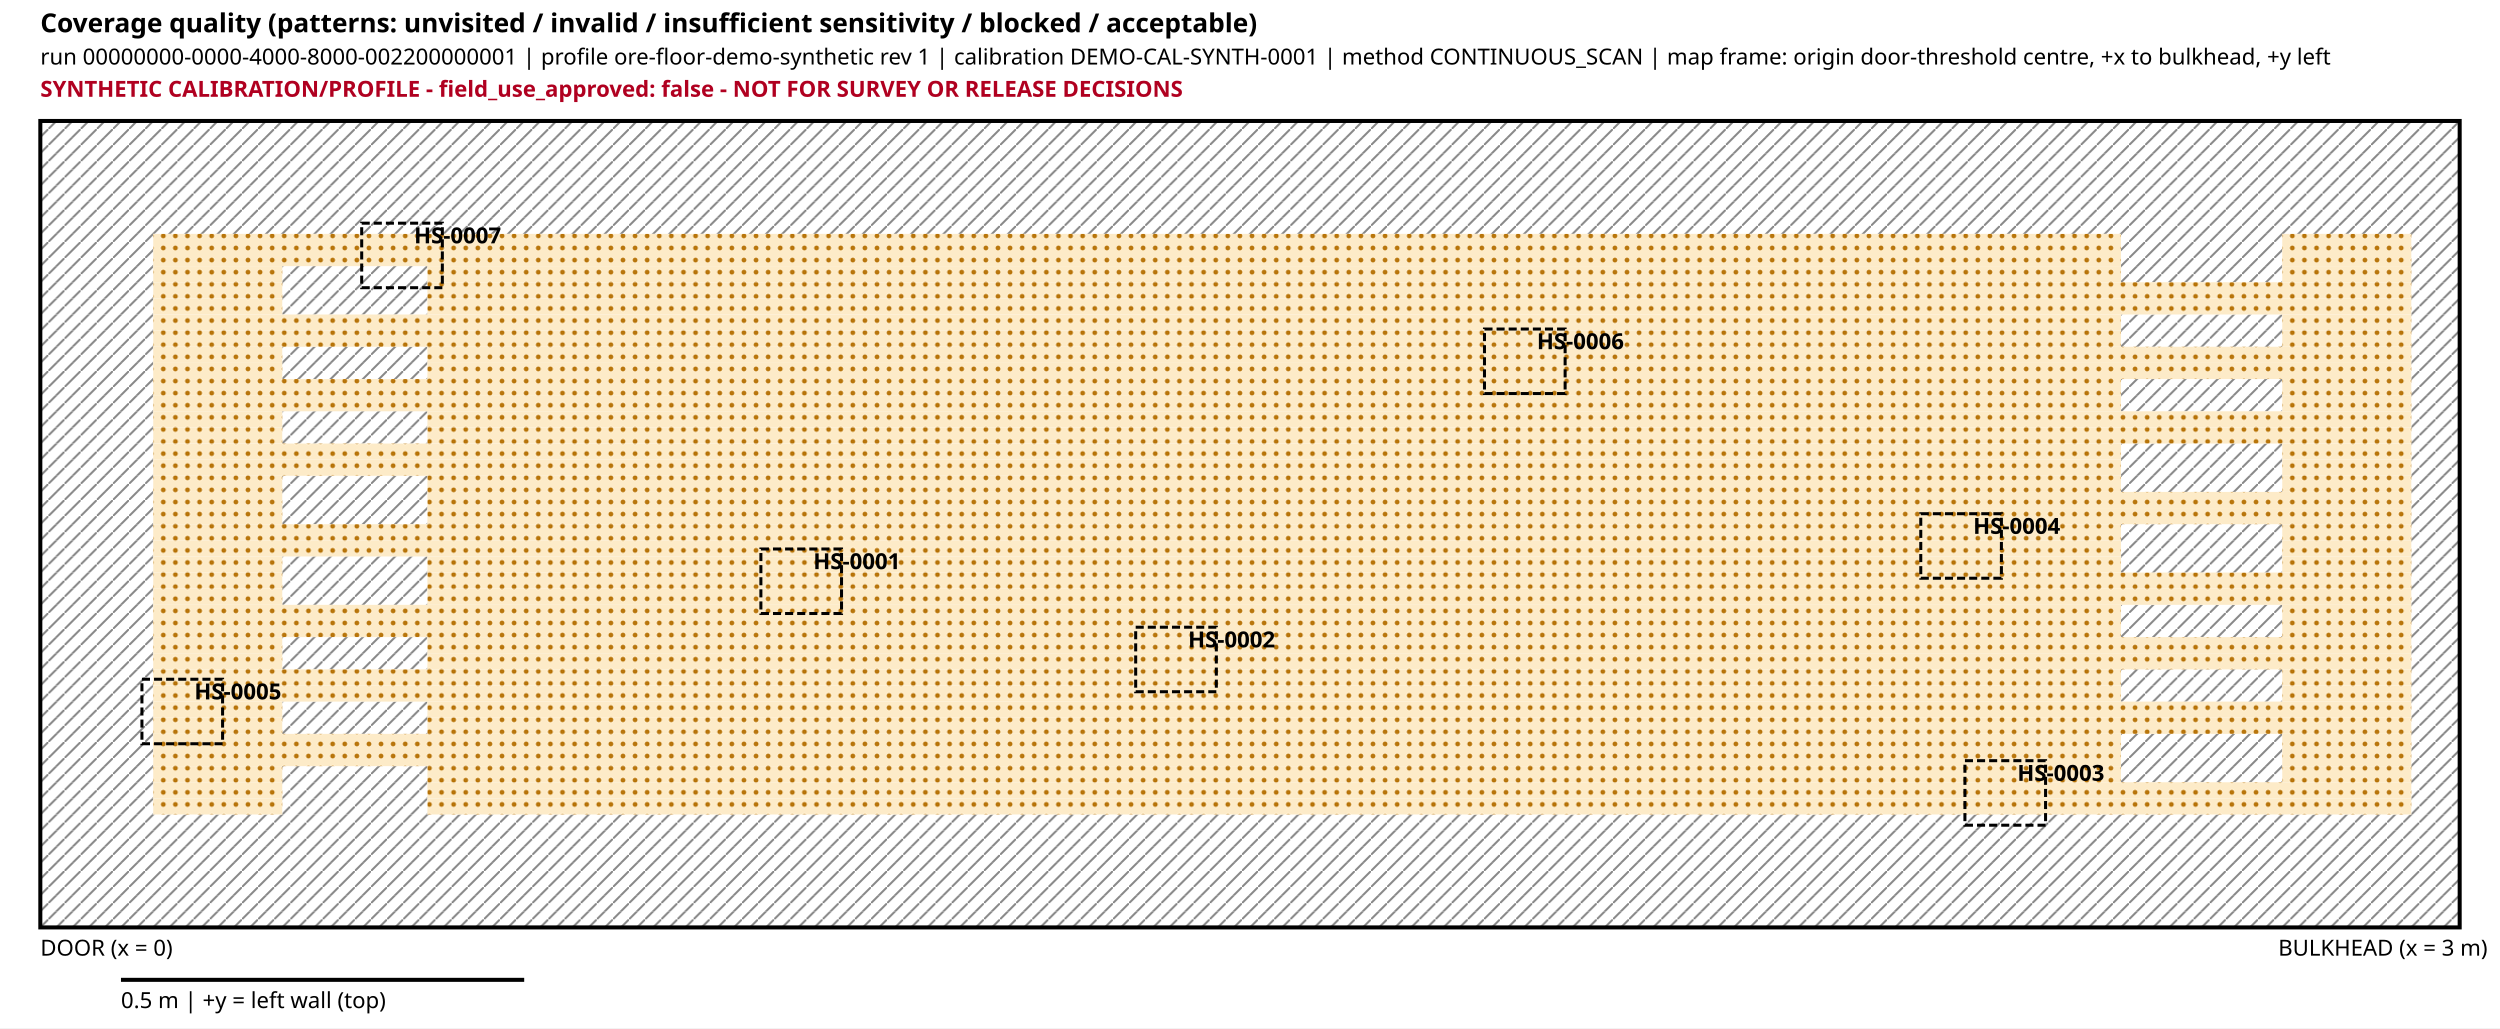
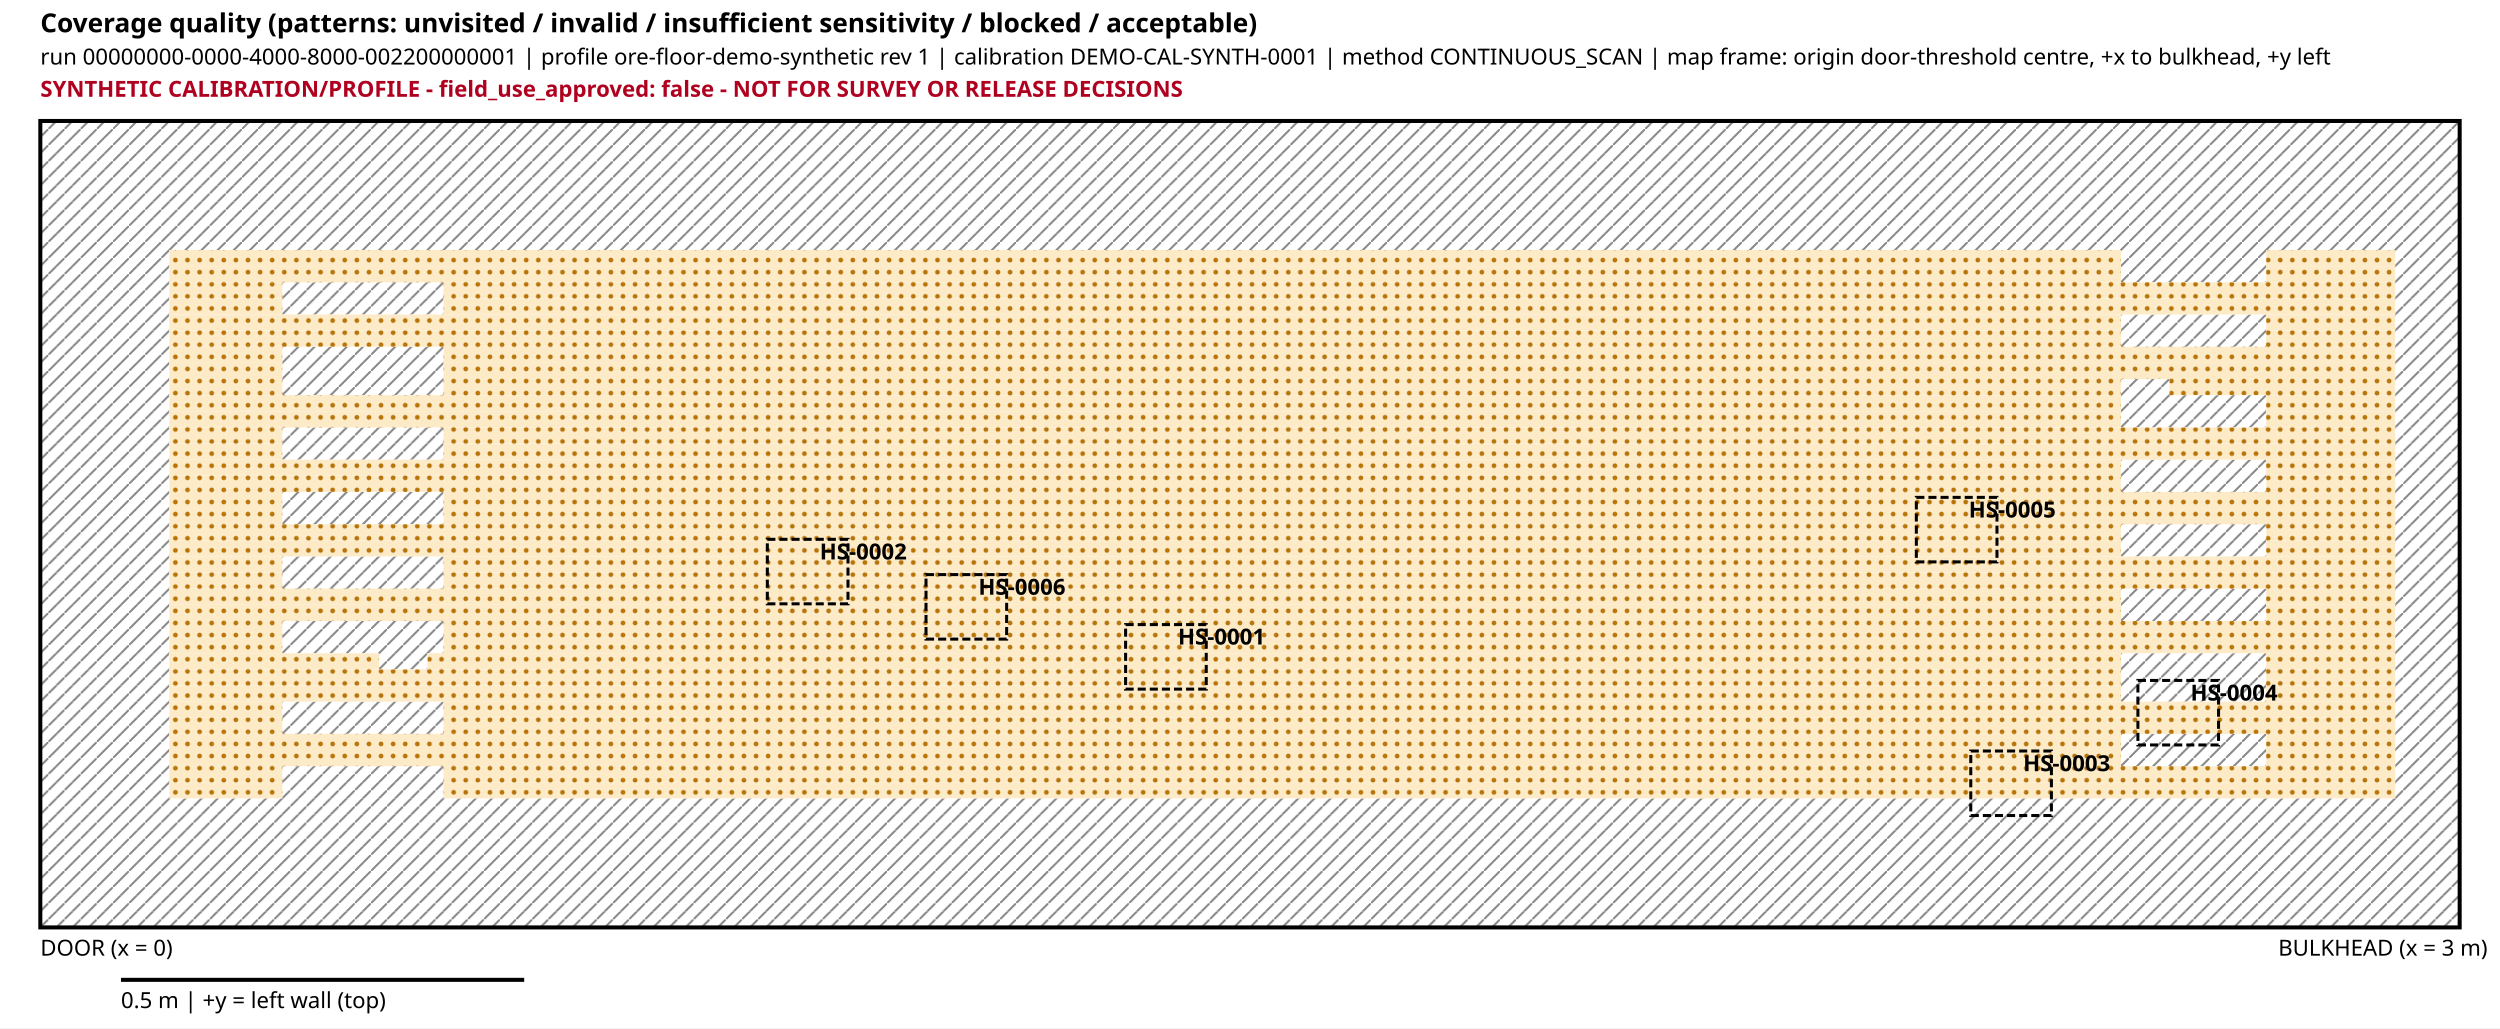
<svg xmlns="http://www.w3.org/2000/svg" width="1240" height="510" viewBox="0 0 1240 510" font-family="sans-serif" font-size="11">
  <defs>
    <pattern id="p-UNVISITED" width="8" height="8" patternUnits="userSpaceOnUse">
      <rect width="8" height="8" fill="#fff" />
      <path d="M0 8L8 0" stroke="#888" stroke-width="1" />
    </pattern>
    <pattern id="p-INVALID_DATA" width="8" height="8" patternUnits="userSpaceOnUse">
      <rect width="8" height="8" fill="#f6d5d5" />
      <path d="M0 0L8 8M0 8L8 0" stroke="#c83c3c" stroke-width="1" />
    </pattern>
    <pattern id="p-INSUFFICIENT_SENSITIVITY" width="6" height="6" patternUnits="userSpaceOnUse">
      <rect width="6" height="6" fill="#fdebc8" />
      <circle cx="3" cy="3" r="1.2" fill="#b9770e" />
    </pattern>
    <pattern id="p-BLOCKED" width="8" height="8" patternUnits="userSpaceOnUse">
      <rect width="8" height="8" fill="#e4dcf0" />
      <path d="M0 4H8" stroke="#785aa0" stroke-width="2" />
    </pattern>
    <pattern id="p-EXCLUDED" width="8" height="8" patternUnits="userSpaceOnUse">
      <rect width="8" height="8" fill="#5a5a5a" />
    </pattern>
    <pattern id="p-ACCEPTABLE" width="8" height="8" patternUnits="userSpaceOnUse">
      <rect width="8" height="8" fill="#2e8b57" />
    </pattern>
  </defs>
  <rect width="1240" height="510" fill="#fff" />
  <text x="20" y="16" font-size="13" font-weight="bold">Coverage quality (patterns: unvisited / invalid / insufficient sensitivity / blocked / acceptable)</text>
  <text x="20" y="32">run 00000000-0000-4000-8000-002200000001 | profile ore-floor-demo-synthetic rev 1 | calibration DEMO-CAL-SYNTH-0001 | method CONTINUOUS_SCAN | map frame: origin door-threshold centre, +x to bulkhead, +y left</text>
  <text x="20" y="48" fill="#b00020" font-weight="bold">SYNTHETIC CALIBRATION/PROFILE - field_use_approved: false - NOT FOR SURVEY OR RELEASE DECISIONS</text>
  <rect x="20.0" y="452.0" width="1200.0" height="8.0" fill="url(#p-UNVISITED)" />
  <rect x="20.0" y="444.0" width="1200.0" height="8.0" fill="url(#p-UNVISITED)" />
  <rect x="20.0" y="436.0" width="1200.0" height="8.0" fill="url(#p-UNVISITED)" />
  <rect x="20.0" y="428.0" width="1200.0" height="8.0" fill="url(#p-UNVISITED)" />
  <rect x="20.0" y="420.0" width="1200.0" height="8.0" fill="url(#p-UNVISITED)" />
  <rect x="20.0" y="412.0" width="1200.0" height="8.0" fill="url(#p-UNVISITED)" />
  <rect x="20.0" y="404.0" width="1200.0" height="8.0" fill="url(#p-UNVISITED)" />
-   <rect x="20.0" y="396.0" width="56.0" height="8.0" fill="url(#p-UNVISITED)" />
-   <rect x="140.0" y="396.0" width="72.0" height="8.0" fill="url(#p-UNVISITED)" />
-   <rect x="1196.0" y="396.0" width="24.0" height="8.0" fill="url(#p-UNVISITED)" />
-   <rect x="20.0" y="388.0" width="56.0" height="8.0" fill="url(#p-UNVISITED)" />
-   <rect x="140.0" y="388.0" width="72.0" height="8.0" fill="url(#p-UNVISITED)" />
-   <rect x="1196.0" y="388.0" width="24.0" height="8.0" fill="url(#p-UNVISITED)" />
-   <rect x="20.0" y="380.0" width="56.0" height="8.0" fill="url(#p-UNVISITED)" />
-   <rect x="140.0" y="380.0" width="72.0" height="8.0" fill="url(#p-UNVISITED)" />
-   <rect x="1052.0" y="380.0" width="80.0" height="8.0" fill="url(#p-UNVISITED)" />
-   <rect x="1196.0" y="380.0" width="24.0" height="8.0" fill="url(#p-UNVISITED)" />
-   <rect x="20.0" y="372.0" width="56.0" height="8.0" fill="url(#p-UNVISITED)" />
-   <rect x="1052.0" y="372.0" width="80.0" height="8.0" fill="url(#p-UNVISITED)" />
-   <rect x="1196.0" y="372.0" width="24.0" height="8.0" fill="url(#p-UNVISITED)" />
-   <rect x="20.0" y="364.0" width="56.0" height="8.0" fill="url(#p-UNVISITED)" />
-   <rect x="1052.0" y="364.0" width="80.0" height="8.0" fill="url(#p-UNVISITED)" />
-   <rect x="1196.0" y="364.0" width="24.0" height="8.0" fill="url(#p-UNVISITED)" />
-   <rect x="20.0" y="356.0" width="56.0" height="8.0" fill="url(#p-UNVISITED)" />
-   <rect x="140.0" y="356.0" width="72.0" height="8.0" fill="url(#p-UNVISITED)" />
-   <rect x="1196.0" y="356.0" width="24.0" height="8.0" fill="url(#p-UNVISITED)" />
-   <rect x="20.0" y="348.0" width="56.0" height="8.0" fill="url(#p-UNVISITED)" />
-   <rect x="140.0" y="348.0" width="72.0" height="8.0" fill="url(#p-UNVISITED)" />
-   <rect x="1196.0" y="348.0" width="24.0" height="8.0" fill="url(#p-UNVISITED)" />
-   <rect x="20.0" y="340.0" width="56.0" height="8.0" fill="url(#p-UNVISITED)" />
-   <rect x="1052.0" y="340.0" width="80.0" height="8.0" fill="url(#p-UNVISITED)" />
-   <rect x="1196.0" y="340.0" width="24.0" height="8.0" fill="url(#p-UNVISITED)" />
-   <rect x="20.0" y="332.0" width="56.0" height="8.0" fill="url(#p-UNVISITED)" />
-   <rect x="1052.0" y="332.0" width="80.0" height="8.0" fill="url(#p-UNVISITED)" />
-   <rect x="1196.0" y="332.0" width="24.0" height="8.0" fill="url(#p-UNVISITED)" />
-   <rect x="20.0" y="324.0" width="56.0" height="8.0" fill="url(#p-UNVISITED)" />
-   <rect x="140.0" y="324.0" width="72.0" height="8.0" fill="url(#p-UNVISITED)" />
-   <rect x="1196.0" y="324.0" width="24.0" height="8.0" fill="url(#p-UNVISITED)" />
-   <rect x="20.0" y="316.0" width="56.0" height="8.0" fill="url(#p-UNVISITED)" />
-   <rect x="140.0" y="316.0" width="72.0" height="8.0" fill="url(#p-UNVISITED)" />
-   <rect x="1196.0" y="316.0" width="24.0" height="8.0" fill="url(#p-UNVISITED)" />
-   <rect x="20.0" y="308.0" width="56.0" height="8.0" fill="url(#p-UNVISITED)" />
-   <rect x="1052.0" y="308.0" width="80.0" height="8.0" fill="url(#p-UNVISITED)" />
-   <rect x="1196.0" y="308.0" width="24.0" height="8.0" fill="url(#p-UNVISITED)" />
-   <rect x="20.0" y="300.0" width="56.0" height="8.0" fill="url(#p-UNVISITED)" />
-   <rect x="1052.0" y="300.0" width="80.0" height="8.0" fill="url(#p-UNVISITED)" />
-   <rect x="1196.0" y="300.0" width="24.0" height="8.0" fill="url(#p-UNVISITED)" />
-   <rect x="20.0" y="292.0" width="56.0" height="8.0" fill="url(#p-UNVISITED)" />
-   <rect x="140.0" y="292.0" width="72.0" height="8.0" fill="url(#p-UNVISITED)" />
-   <rect x="1196.0" y="292.0" width="24.0" height="8.0" fill="url(#p-UNVISITED)" />
-   <rect x="20.0" y="284.0" width="56.0" height="8.0" fill="url(#p-UNVISITED)" />
-   <rect x="140.0" y="284.0" width="72.0" height="8.0" fill="url(#p-UNVISITED)" />
-   <rect x="1196.0" y="284.0" width="24.0" height="8.0" fill="url(#p-UNVISITED)" />
-   <rect x="20.0" y="276.0" width="56.0" height="8.0" fill="url(#p-UNVISITED)" />
-   <rect x="140.0" y="276.0" width="72.0" height="8.0" fill="url(#p-UNVISITED)" />
-   <rect x="1052.0" y="276.0" width="80.0" height="8.0" fill="url(#p-UNVISITED)" />
-   <rect x="1196.0" y="276.0" width="24.0" height="8.0" fill="url(#p-UNVISITED)" />
-   <rect x="20.0" y="268.0" width="56.0" height="8.0" fill="url(#p-UNVISITED)" />
-   <rect x="1052.0" y="268.0" width="80.0" height="8.0" fill="url(#p-UNVISITED)" />
-   <rect x="1196.0" y="268.0" width="24.0" height="8.0" fill="url(#p-UNVISITED)" />
-   <rect x="20.0" y="260.0" width="56.0" height="8.0" fill="url(#p-UNVISITED)" />
-   <rect x="1052.0" y="260.0" width="80.0" height="8.0" fill="url(#p-UNVISITED)" />
-   <rect x="1196.0" y="260.0" width="24.0" height="8.0" fill="url(#p-UNVISITED)" />
-   <rect x="20.0" y="252.0" width="56.0" height="8.0" fill="url(#p-UNVISITED)" />
-   <rect x="140.0" y="252.0" width="72.0" height="8.0" fill="url(#p-UNVISITED)" />
-   <rect x="1196.0" y="252.0" width="24.0" height="8.0" fill="url(#p-UNVISITED)" />
-   <rect x="20.0" y="244.0" width="56.0" height="8.0" fill="url(#p-UNVISITED)" />
-   <rect x="140.0" y="244.0" width="72.0" height="8.0" fill="url(#p-UNVISITED)" />
-   <rect x="1196.0" y="244.0" width="24.0" height="8.0" fill="url(#p-UNVISITED)" />
-   <rect x="20.0" y="236.0" width="56.0" height="8.0" fill="url(#p-UNVISITED)" />
-   <rect x="140.0" y="236.0" width="72.0" height="8.0" fill="url(#p-UNVISITED)" />
-   <rect x="1052.0" y="236.0" width="80.0" height="8.0" fill="url(#p-UNVISITED)" />
-   <rect x="1196.0" y="236.0" width="24.0" height="8.0" fill="url(#p-UNVISITED)" />
-   <rect x="20.0" y="228.0" width="56.0" height="8.0" fill="url(#p-UNVISITED)" />
-   <rect x="1052.0" y="228.0" width="80.0" height="8.0" fill="url(#p-UNVISITED)" />
-   <rect x="1196.0" y="228.0" width="24.0" height="8.0" fill="url(#p-UNVISITED)" />
-   <rect x="20.0" y="220.0" width="56.0" height="8.0" fill="url(#p-UNVISITED)" />
-   <rect x="1052.0" y="220.0" width="80.0" height="8.0" fill="url(#p-UNVISITED)" />
-   <rect x="1196.0" y="220.0" width="24.0" height="8.0" fill="url(#p-UNVISITED)" />
-   <rect x="20.0" y="212.0" width="56.0" height="8.0" fill="url(#p-UNVISITED)" />
-   <rect x="140.0" y="212.0" width="72.0" height="8.0" fill="url(#p-UNVISITED)" />
-   <rect x="1196.0" y="212.0" width="24.0" height="8.0" fill="url(#p-UNVISITED)" />
-   <rect x="20.0" y="204.0" width="56.0" height="8.0" fill="url(#p-UNVISITED)" />
-   <rect x="140.0" y="204.0" width="72.0" height="8.0" fill="url(#p-UNVISITED)" />
-   <rect x="1196.0" y="204.0" width="24.0" height="8.0" fill="url(#p-UNVISITED)" />
-   <rect x="20.0" y="196.0" width="56.0" height="8.0" fill="url(#p-UNVISITED)" />
-   <rect x="1052.0" y="196.0" width="80.0" height="8.0" fill="url(#p-UNVISITED)" />
-   <rect x="1196.0" y="196.0" width="24.0" height="8.0" fill="url(#p-UNVISITED)" />
-   <rect x="20.0" y="188.0" width="56.0" height="8.0" fill="url(#p-UNVISITED)" />
-   <rect x="1052.0" y="188.0" width="80.0" height="8.0" fill="url(#p-UNVISITED)" />
-   <rect x="1196.0" y="188.0" width="24.0" height="8.0" fill="url(#p-UNVISITED)" />
-   <rect x="20.0" y="180.0" width="56.0" height="8.0" fill="url(#p-UNVISITED)" />
-   <rect x="140.0" y="180.0" width="72.0" height="8.0" fill="url(#p-UNVISITED)" />
-   <rect x="1196.0" y="180.0" width="24.0" height="8.0" fill="url(#p-UNVISITED)" />
-   <rect x="20.0" y="172.0" width="56.0" height="8.0" fill="url(#p-UNVISITED)" />
-   <rect x="140.0" y="172.0" width="72.0" height="8.0" fill="url(#p-UNVISITED)" />
-   <rect x="1196.0" y="172.0" width="24.0" height="8.0" fill="url(#p-UNVISITED)" />
-   <rect x="20.0" y="164.0" width="56.0" height="8.0" fill="url(#p-UNVISITED)" />
-   <rect x="1052.0" y="164.0" width="80.0" height="8.0" fill="url(#p-UNVISITED)" />
-   <rect x="1196.0" y="164.0" width="24.0" height="8.0" fill="url(#p-UNVISITED)" />
-   <rect x="20.0" y="156.0" width="56.0" height="8.0" fill="url(#p-UNVISITED)" />
-   <rect x="1052.0" y="156.0" width="80.0" height="8.0" fill="url(#p-UNVISITED)" />
-   <rect x="1196.0" y="156.0" width="24.0" height="8.0" fill="url(#p-UNVISITED)" />
-   <rect x="20.0" y="148.0" width="56.0" height="8.0" fill="url(#p-UNVISITED)" />
-   <rect x="140.0" y="148.0" width="72.0" height="8.0" fill="url(#p-UNVISITED)" />
-   <rect x="1196.0" y="148.0" width="24.0" height="8.0" fill="url(#p-UNVISITED)" />
-   <rect x="20.0" y="140.0" width="56.0" height="8.0" fill="url(#p-UNVISITED)" />
-   <rect x="140.0" y="140.0" width="72.0" height="8.0" fill="url(#p-UNVISITED)" />
-   <rect x="1196.0" y="140.0" width="24.0" height="8.0" fill="url(#p-UNVISITED)" />
-   <rect x="20.0" y="132.0" width="56.0" height="8.0" fill="url(#p-UNVISITED)" />
-   <rect x="140.0" y="132.0" width="72.0" height="8.0" fill="url(#p-UNVISITED)" />
-   <rect x="1052.0" y="132.0" width="80.0" height="8.0" fill="url(#p-UNVISITED)" />
-   <rect x="1196.0" y="132.0" width="24.0" height="8.0" fill="url(#p-UNVISITED)" />
-   <rect x="20.0" y="124.0" width="56.0" height="8.0" fill="url(#p-UNVISITED)" />
-   <rect x="1052.0" y="124.0" width="80.0" height="8.0" fill="url(#p-UNVISITED)" />
-   <rect x="1196.0" y="124.0" width="24.0" height="8.0" fill="url(#p-UNVISITED)" />
-   <rect x="20.0" y="116.0" width="56.0" height="8.0" fill="url(#p-UNVISITED)" />
-   <rect x="1052.0" y="116.0" width="80.0" height="8.0" fill="url(#p-UNVISITED)" />
-   <rect x="1196.0" y="116.0" width="24.0" height="8.0" fill="url(#p-UNVISITED)" />
+   <rect x="20.0" y="396.0" width="1200.0" height="8.0" fill="url(#p-UNVISITED)" />
+   <rect x="20.0" y="388.0" width="64.0" height="8.0" fill="url(#p-UNVISITED)" />
+   <rect x="140.0" y="388.0" width="80.0" height="8.0" fill="url(#p-UNVISITED)" />
+   <rect x="1188.0" y="388.0" width="32.0" height="8.0" fill="url(#p-UNVISITED)" />
+   <rect x="20.0" y="380.0" width="64.0" height="8.0" fill="url(#p-UNVISITED)" />
+   <rect x="140.0" y="380.0" width="80.0" height="8.0" fill="url(#p-UNVISITED)" />
+   <rect x="1188.0" y="380.0" width="32.0" height="8.0" fill="url(#p-UNVISITED)" />
+   <rect x="20.0" y="372.0" width="64.0" height="8.0" fill="url(#p-UNVISITED)" />
+   <rect x="1052.0" y="372.0" width="72.0" height="8.0" fill="url(#p-UNVISITED)" />
+   <rect x="1188.0" y="372.0" width="32.0" height="8.0" fill="url(#p-UNVISITED)" />
+   <rect x="20.0" y="364.0" width="64.0" height="8.0" fill="url(#p-UNVISITED)" />
+   <rect x="1052.0" y="364.0" width="72.0" height="8.0" fill="url(#p-UNVISITED)" />
+   <rect x="1188.0" y="364.0" width="32.0" height="8.0" fill="url(#p-UNVISITED)" />
+   <rect x="20.0" y="356.0" width="64.0" height="8.0" fill="url(#p-UNVISITED)" />
+   <rect x="140.0" y="356.0" width="80.0" height="8.0" fill="url(#p-UNVISITED)" />
+   <rect x="1188.0" y="356.0" width="32.0" height="8.0" fill="url(#p-UNVISITED)" />
+   <rect x="20.0" y="348.0" width="64.0" height="8.0" fill="url(#p-UNVISITED)" />
+   <rect x="140.0" y="348.0" width="80.0" height="8.0" fill="url(#p-UNVISITED)" />
+   <rect x="1188.0" y="348.0" width="32.0" height="8.0" fill="url(#p-UNVISITED)" />
+   <rect x="20.0" y="340.0" width="64.0" height="8.0" fill="url(#p-UNVISITED)" />
+   <rect x="1052.0" y="340.0" width="72.0" height="8.0" fill="url(#p-UNVISITED)" />
+   <rect x="1188.0" y="340.0" width="32.0" height="8.0" fill="url(#p-UNVISITED)" />
+   <rect x="20.0" y="332.0" width="64.0" height="8.0" fill="url(#p-UNVISITED)" />
+   <rect x="1052.0" y="332.0" width="72.0" height="8.0" fill="url(#p-UNVISITED)" />
+   <rect x="1188.0" y="332.0" width="32.0" height="8.0" fill="url(#p-UNVISITED)" />
+   <rect x="20.0" y="324.0" width="64.0" height="8.0" fill="url(#p-UNVISITED)" />
+   <rect x="188.0" y="324.0" width="24.0" height="8.0" fill="url(#p-UNVISITED)" />
+   <rect x="1052.0" y="324.0" width="72.0" height="8.0" fill="url(#p-UNVISITED)" />
+   <rect x="1188.0" y="324.0" width="32.0" height="8.0" fill="url(#p-UNVISITED)" />
+   <rect x="20.0" y="316.0" width="64.0" height="8.0" fill="url(#p-UNVISITED)" />
+   <rect x="140.0" y="316.0" width="80.0" height="8.0" fill="url(#p-UNVISITED)" />
+   <rect x="1188.0" y="316.0" width="32.0" height="8.0" fill="url(#p-UNVISITED)" />
+   <rect x="20.0" y="308.0" width="64.0" height="8.0" fill="url(#p-UNVISITED)" />
+   <rect x="140.0" y="308.0" width="80.0" height="8.0" fill="url(#p-UNVISITED)" />
+   <rect x="1188.0" y="308.0" width="32.0" height="8.0" fill="url(#p-UNVISITED)" />
+   <rect x="20.0" y="300.0" width="64.0" height="8.0" fill="url(#p-UNVISITED)" />
+   <rect x="1052.0" y="300.0" width="72.0" height="8.0" fill="url(#p-UNVISITED)" />
+   <rect x="1188.0" y="300.0" width="32.0" height="8.0" fill="url(#p-UNVISITED)" />
+   <rect x="20.0" y="292.0" width="64.0" height="8.0" fill="url(#p-UNVISITED)" />
+   <rect x="1052.0" y="292.0" width="72.0" height="8.0" fill="url(#p-UNVISITED)" />
+   <rect x="1188.0" y="292.0" width="32.0" height="8.0" fill="url(#p-UNVISITED)" />
+   <rect x="20.0" y="284.0" width="64.0" height="8.0" fill="url(#p-UNVISITED)" />
+   <rect x="140.0" y="284.0" width="80.0" height="8.0" fill="url(#p-UNVISITED)" />
+   <rect x="1188.0" y="284.0" width="32.0" height="8.0" fill="url(#p-UNVISITED)" />
+   <rect x="20.0" y="276.0" width="64.0" height="8.0" fill="url(#p-UNVISITED)" />
+   <rect x="140.0" y="276.0" width="80.0" height="8.0" fill="url(#p-UNVISITED)" />
+   <rect x="1188.0" y="276.0" width="32.0" height="8.0" fill="url(#p-UNVISITED)" />
+   <rect x="20.0" y="268.0" width="64.0" height="8.0" fill="url(#p-UNVISITED)" />
+   <rect x="1052.0" y="268.0" width="72.0" height="8.0" fill="url(#p-UNVISITED)" />
+   <rect x="1188.0" y="268.0" width="32.0" height="8.0" fill="url(#p-UNVISITED)" />
+   <rect x="20.0" y="260.0" width="64.0" height="8.0" fill="url(#p-UNVISITED)" />
+   <rect x="1052.0" y="260.0" width="72.0" height="8.0" fill="url(#p-UNVISITED)" />
+   <rect x="1188.0" y="260.0" width="32.0" height="8.0" fill="url(#p-UNVISITED)" />
+   <rect x="20.0" y="252.0" width="64.0" height="8.0" fill="url(#p-UNVISITED)" />
+   <rect x="140.0" y="252.0" width="80.0" height="8.0" fill="url(#p-UNVISITED)" />
+   <rect x="1188.0" y="252.0" width="32.0" height="8.0" fill="url(#p-UNVISITED)" />
+   <rect x="20.0" y="244.0" width="64.0" height="8.0" fill="url(#p-UNVISITED)" />
+   <rect x="140.0" y="244.0" width="80.0" height="8.0" fill="url(#p-UNVISITED)" />
+   <rect x="1188.0" y="244.0" width="32.0" height="8.0" fill="url(#p-UNVISITED)" />
+   <rect x="20.0" y="236.0" width="64.0" height="8.0" fill="url(#p-UNVISITED)" />
+   <rect x="1052.0" y="236.0" width="72.0" height="8.0" fill="url(#p-UNVISITED)" />
+   <rect x="1188.0" y="236.0" width="32.0" height="8.0" fill="url(#p-UNVISITED)" />
+   <rect x="20.0" y="228.0" width="64.0" height="8.0" fill="url(#p-UNVISITED)" />
+   <rect x="1052.0" y="228.0" width="72.0" height="8.0" fill="url(#p-UNVISITED)" />
+   <rect x="1188.0" y="228.0" width="32.0" height="8.0" fill="url(#p-UNVISITED)" />
+   <rect x="20.0" y="220.0" width="64.0" height="8.0" fill="url(#p-UNVISITED)" />
+   <rect x="140.0" y="220.0" width="80.0" height="8.0" fill="url(#p-UNVISITED)" />
+   <rect x="1188.0" y="220.0" width="32.0" height="8.0" fill="url(#p-UNVISITED)" />
+   <rect x="20.0" y="212.0" width="64.0" height="8.0" fill="url(#p-UNVISITED)" />
+   <rect x="140.0" y="212.0" width="80.0" height="8.0" fill="url(#p-UNVISITED)" />
+   <rect x="1188.0" y="212.0" width="32.0" height="8.0" fill="url(#p-UNVISITED)" />
+   <rect x="20.0" y="204.0" width="64.0" height="8.0" fill="url(#p-UNVISITED)" />
+   <rect x="1052.0" y="204.0" width="72.0" height="8.0" fill="url(#p-UNVISITED)" />
+   <rect x="1188.0" y="204.0" width="32.0" height="8.0" fill="url(#p-UNVISITED)" />
+   <rect x="20.0" y="196.0" width="64.0" height="8.0" fill="url(#p-UNVISITED)" />
+   <rect x="1052.0" y="196.0" width="72.0" height="8.0" fill="url(#p-UNVISITED)" />
+   <rect x="1188.0" y="196.0" width="32.0" height="8.0" fill="url(#p-UNVISITED)" />
+   <rect x="20.0" y="188.0" width="64.0" height="8.0" fill="url(#p-UNVISITED)" />
+   <rect x="140.0" y="188.0" width="80.0" height="8.0" fill="url(#p-UNVISITED)" />
+   <rect x="1052.0" y="188.0" width="24.0" height="8.0" fill="url(#p-UNVISITED)" />
+   <rect x="1188.0" y="188.0" width="32.0" height="8.0" fill="url(#p-UNVISITED)" />
+   <rect x="20.0" y="180.0" width="64.0" height="8.0" fill="url(#p-UNVISITED)" />
+   <rect x="140.0" y="180.0" width="80.0" height="8.0" fill="url(#p-UNVISITED)" />
+   <rect x="1188.0" y="180.0" width="32.0" height="8.0" fill="url(#p-UNVISITED)" />
+   <rect x="20.0" y="172.0" width="64.0" height="8.0" fill="url(#p-UNVISITED)" />
+   <rect x="140.0" y="172.0" width="80.0" height="8.0" fill="url(#p-UNVISITED)" />
+   <rect x="1188.0" y="172.0" width="32.0" height="8.0" fill="url(#p-UNVISITED)" />
+   <rect x="20.0" y="164.0" width="64.0" height="8.0" fill="url(#p-UNVISITED)" />
+   <rect x="1052.0" y="164.0" width="72.0" height="8.0" fill="url(#p-UNVISITED)" />
+   <rect x="1188.0" y="164.0" width="32.0" height="8.0" fill="url(#p-UNVISITED)" />
+   <rect x="20.0" y="156.0" width="64.0" height="8.0" fill="url(#p-UNVISITED)" />
+   <rect x="1052.0" y="156.0" width="72.0" height="8.0" fill="url(#p-UNVISITED)" />
+   <rect x="1188.0" y="156.0" width="32.0" height="8.0" fill="url(#p-UNVISITED)" />
+   <rect x="20.0" y="148.0" width="64.0" height="8.0" fill="url(#p-UNVISITED)" />
+   <rect x="140.0" y="148.0" width="80.0" height="8.0" fill="url(#p-UNVISITED)" />
+   <rect x="1188.0" y="148.0" width="32.0" height="8.0" fill="url(#p-UNVISITED)" />
+   <rect x="20.0" y="140.0" width="64.0" height="8.0" fill="url(#p-UNVISITED)" />
+   <rect x="140.0" y="140.0" width="80.0" height="8.0" fill="url(#p-UNVISITED)" />
+   <rect x="1188.0" y="140.0" width="32.0" height="8.0" fill="url(#p-UNVISITED)" />
+   <rect x="20.0" y="132.0" width="64.0" height="8.0" fill="url(#p-UNVISITED)" />
+   <rect x="1052.0" y="132.0" width="72.0" height="8.0" fill="url(#p-UNVISITED)" />
+   <rect x="1188.0" y="132.0" width="32.0" height="8.0" fill="url(#p-UNVISITED)" />
+   <rect x="20.0" y="124.0" width="64.0" height="8.0" fill="url(#p-UNVISITED)" />
+   <rect x="1052.0" y="124.0" width="72.0" height="8.0" fill="url(#p-UNVISITED)" />
+   <rect x="1188.0" y="124.0" width="32.0" height="8.0" fill="url(#p-UNVISITED)" />
+   <rect x="20.0" y="116.0" width="1200.0" height="8.0" fill="url(#p-UNVISITED)" />
  <rect x="20.0" y="108.0" width="1200.0" height="8.0" fill="url(#p-UNVISITED)" />
  <rect x="20.0" y="100.0" width="1200.0" height="8.0" fill="url(#p-UNVISITED)" />
  <rect x="20.0" y="92.0" width="1200.0" height="8.0" fill="url(#p-UNVISITED)" />
  <rect x="20.0" y="84.0" width="1200.0" height="8.0" fill="url(#p-UNVISITED)" />
  <rect x="20.0" y="76.0" width="1200.0" height="8.0" fill="url(#p-UNVISITED)" />
  <rect x="20.0" y="68.0" width="1200.0" height="8.0" fill="url(#p-UNVISITED)" />
  <rect x="20.0" y="60.0" width="1200.0" height="8.0" fill="url(#p-UNVISITED)" />
-   <rect x="76.0" y="396.0" width="64.0" height="8.0" fill="url(#p-INSUFFICIENT_SENSITIVITY)" />
-   <rect x="212.0" y="396.0" width="984.0" height="8.0" fill="url(#p-INSUFFICIENT_SENSITIVITY)" />
-   <rect x="76.0" y="388.0" width="64.0" height="8.0" fill="url(#p-INSUFFICIENT_SENSITIVITY)" />
-   <rect x="212.0" y="388.0" width="984.0" height="8.0" fill="url(#p-INSUFFICIENT_SENSITIVITY)" />
-   <rect x="76.0" y="380.0" width="64.0" height="8.0" fill="url(#p-INSUFFICIENT_SENSITIVITY)" />
-   <rect x="212.0" y="380.0" width="840.0" height="8.0" fill="url(#p-INSUFFICIENT_SENSITIVITY)" />
-   <rect x="1132.0" y="380.0" width="64.0" height="8.0" fill="url(#p-INSUFFICIENT_SENSITIVITY)" />
-   <rect x="76.0" y="372.0" width="976.0" height="8.0" fill="url(#p-INSUFFICIENT_SENSITIVITY)" />
-   <rect x="1132.0" y="372.0" width="64.0" height="8.0" fill="url(#p-INSUFFICIENT_SENSITIVITY)" />
-   <rect x="76.0" y="364.0" width="976.0" height="8.0" fill="url(#p-INSUFFICIENT_SENSITIVITY)" />
-   <rect x="1132.0" y="364.0" width="64.0" height="8.0" fill="url(#p-INSUFFICIENT_SENSITIVITY)" />
-   <rect x="76.0" y="356.0" width="64.0" height="8.0" fill="url(#p-INSUFFICIENT_SENSITIVITY)" />
-   <rect x="212.0" y="356.0" width="984.0" height="8.0" fill="url(#p-INSUFFICIENT_SENSITIVITY)" />
-   <rect x="76.0" y="348.0" width="64.0" height="8.0" fill="url(#p-INSUFFICIENT_SENSITIVITY)" />
-   <rect x="212.0" y="348.0" width="984.0" height="8.0" fill="url(#p-INSUFFICIENT_SENSITIVITY)" />
-   <rect x="76.0" y="340.0" width="976.0" height="8.0" fill="url(#p-INSUFFICIENT_SENSITIVITY)" />
-   <rect x="1132.0" y="340.0" width="64.0" height="8.0" fill="url(#p-INSUFFICIENT_SENSITIVITY)" />
-   <rect x="76.0" y="332.0" width="976.0" height="8.0" fill="url(#p-INSUFFICIENT_SENSITIVITY)" />
-   <rect x="1132.0" y="332.0" width="64.0" height="8.0" fill="url(#p-INSUFFICIENT_SENSITIVITY)" />
-   <rect x="76.0" y="324.0" width="64.0" height="8.0" fill="url(#p-INSUFFICIENT_SENSITIVITY)" />
-   <rect x="212.0" y="324.0" width="984.0" height="8.0" fill="url(#p-INSUFFICIENT_SENSITIVITY)" />
-   <rect x="76.0" y="316.0" width="64.0" height="8.0" fill="url(#p-INSUFFICIENT_SENSITIVITY)" />
-   <rect x="212.0" y="316.0" width="984.0" height="8.0" fill="url(#p-INSUFFICIENT_SENSITIVITY)" />
-   <rect x="76.0" y="308.0" width="976.0" height="8.0" fill="url(#p-INSUFFICIENT_SENSITIVITY)" />
-   <rect x="1132.0" y="308.0" width="64.0" height="8.0" fill="url(#p-INSUFFICIENT_SENSITIVITY)" />
-   <rect x="76.0" y="300.0" width="976.0" height="8.0" fill="url(#p-INSUFFICIENT_SENSITIVITY)" />
-   <rect x="1132.0" y="300.0" width="64.0" height="8.0" fill="url(#p-INSUFFICIENT_SENSITIVITY)" />
-   <rect x="76.0" y="292.0" width="64.0" height="8.0" fill="url(#p-INSUFFICIENT_SENSITIVITY)" />
-   <rect x="212.0" y="292.0" width="984.0" height="8.0" fill="url(#p-INSUFFICIENT_SENSITIVITY)" />
-   <rect x="76.0" y="284.0" width="64.0" height="8.0" fill="url(#p-INSUFFICIENT_SENSITIVITY)" />
-   <rect x="212.0" y="284.0" width="984.0" height="8.0" fill="url(#p-INSUFFICIENT_SENSITIVITY)" />
-   <rect x="76.0" y="276.0" width="64.0" height="8.0" fill="url(#p-INSUFFICIENT_SENSITIVITY)" />
-   <rect x="212.0" y="276.0" width="840.0" height="8.0" fill="url(#p-INSUFFICIENT_SENSITIVITY)" />
-   <rect x="1132.0" y="276.0" width="64.0" height="8.0" fill="url(#p-INSUFFICIENT_SENSITIVITY)" />
-   <rect x="76.0" y="268.0" width="976.0" height="8.0" fill="url(#p-INSUFFICIENT_SENSITIVITY)" />
-   <rect x="1132.0" y="268.0" width="64.0" height="8.0" fill="url(#p-INSUFFICIENT_SENSITIVITY)" />
-   <rect x="76.0" y="260.0" width="976.0" height="8.0" fill="url(#p-INSUFFICIENT_SENSITIVITY)" />
-   <rect x="1132.0" y="260.0" width="64.0" height="8.0" fill="url(#p-INSUFFICIENT_SENSITIVITY)" />
-   <rect x="76.0" y="252.0" width="64.0" height="8.0" fill="url(#p-INSUFFICIENT_SENSITIVITY)" />
-   <rect x="212.0" y="252.0" width="984.0" height="8.0" fill="url(#p-INSUFFICIENT_SENSITIVITY)" />
-   <rect x="76.0" y="244.0" width="64.0" height="8.0" fill="url(#p-INSUFFICIENT_SENSITIVITY)" />
-   <rect x="212.0" y="244.0" width="984.0" height="8.0" fill="url(#p-INSUFFICIENT_SENSITIVITY)" />
-   <rect x="76.0" y="236.0" width="64.0" height="8.0" fill="url(#p-INSUFFICIENT_SENSITIVITY)" />
-   <rect x="212.0" y="236.0" width="840.0" height="8.0" fill="url(#p-INSUFFICIENT_SENSITIVITY)" />
-   <rect x="1132.0" y="236.0" width="64.0" height="8.0" fill="url(#p-INSUFFICIENT_SENSITIVITY)" />
-   <rect x="76.0" y="228.0" width="976.0" height="8.0" fill="url(#p-INSUFFICIENT_SENSITIVITY)" />
-   <rect x="1132.0" y="228.0" width="64.0" height="8.0" fill="url(#p-INSUFFICIENT_SENSITIVITY)" />
-   <rect x="76.0" y="220.0" width="976.0" height="8.0" fill="url(#p-INSUFFICIENT_SENSITIVITY)" />
-   <rect x="1132.0" y="220.0" width="64.0" height="8.0" fill="url(#p-INSUFFICIENT_SENSITIVITY)" />
-   <rect x="76.0" y="212.0" width="64.0" height="8.0" fill="url(#p-INSUFFICIENT_SENSITIVITY)" />
-   <rect x="212.0" y="212.0" width="984.0" height="8.0" fill="url(#p-INSUFFICIENT_SENSITIVITY)" />
-   <rect x="76.0" y="204.0" width="64.0" height="8.0" fill="url(#p-INSUFFICIENT_SENSITIVITY)" />
-   <rect x="212.0" y="204.0" width="984.0" height="8.0" fill="url(#p-INSUFFICIENT_SENSITIVITY)" />
-   <rect x="76.0" y="196.0" width="976.0" height="8.0" fill="url(#p-INSUFFICIENT_SENSITIVITY)" />
-   <rect x="1132.0" y="196.0" width="64.0" height="8.0" fill="url(#p-INSUFFICIENT_SENSITIVITY)" />
-   <rect x="76.0" y="188.0" width="976.0" height="8.0" fill="url(#p-INSUFFICIENT_SENSITIVITY)" />
-   <rect x="1132.0" y="188.0" width="64.0" height="8.0" fill="url(#p-INSUFFICIENT_SENSITIVITY)" />
-   <rect x="76.0" y="180.0" width="64.0" height="8.0" fill="url(#p-INSUFFICIENT_SENSITIVITY)" />
-   <rect x="212.0" y="180.0" width="984.0" height="8.0" fill="url(#p-INSUFFICIENT_SENSITIVITY)" />
-   <rect x="76.0" y="172.0" width="64.0" height="8.0" fill="url(#p-INSUFFICIENT_SENSITIVITY)" />
-   <rect x="212.0" y="172.0" width="984.0" height="8.0" fill="url(#p-INSUFFICIENT_SENSITIVITY)" />
-   <rect x="76.0" y="164.0" width="976.0" height="8.0" fill="url(#p-INSUFFICIENT_SENSITIVITY)" />
-   <rect x="1132.0" y="164.0" width="64.0" height="8.0" fill="url(#p-INSUFFICIENT_SENSITIVITY)" />
-   <rect x="76.0" y="156.0" width="976.0" height="8.0" fill="url(#p-INSUFFICIENT_SENSITIVITY)" />
-   <rect x="1132.0" y="156.0" width="64.0" height="8.0" fill="url(#p-INSUFFICIENT_SENSITIVITY)" />
-   <rect x="76.0" y="148.0" width="64.0" height="8.0" fill="url(#p-INSUFFICIENT_SENSITIVITY)" />
-   <rect x="212.0" y="148.0" width="984.0" height="8.0" fill="url(#p-INSUFFICIENT_SENSITIVITY)" />
-   <rect x="76.0" y="140.0" width="64.0" height="8.0" fill="url(#p-INSUFFICIENT_SENSITIVITY)" />
-   <rect x="212.0" y="140.0" width="984.0" height="8.0" fill="url(#p-INSUFFICIENT_SENSITIVITY)" />
-   <rect x="76.0" y="132.0" width="64.0" height="8.0" fill="url(#p-INSUFFICIENT_SENSITIVITY)" />
-   <rect x="212.0" y="132.0" width="840.0" height="8.0" fill="url(#p-INSUFFICIENT_SENSITIVITY)" />
-   <rect x="1132.0" y="132.0" width="64.0" height="8.0" fill="url(#p-INSUFFICIENT_SENSITIVITY)" />
-   <rect x="76.0" y="124.0" width="976.0" height="8.0" fill="url(#p-INSUFFICIENT_SENSITIVITY)" />
-   <rect x="1132.0" y="124.0" width="64.0" height="8.0" fill="url(#p-INSUFFICIENT_SENSITIVITY)" />
-   <rect x="76.0" y="116.0" width="976.0" height="8.0" fill="url(#p-INSUFFICIENT_SENSITIVITY)" />
-   <rect x="1132.0" y="116.0" width="64.0" height="8.0" fill="url(#p-INSUFFICIENT_SENSITIVITY)" />
+   <rect x="84.0" y="388.0" width="56.0" height="8.0" fill="url(#p-INSUFFICIENT_SENSITIVITY)" />
+   <rect x="220.0" y="388.0" width="968.0" height="8.0" fill="url(#p-INSUFFICIENT_SENSITIVITY)" />
+   <rect x="84.0" y="380.0" width="56.0" height="8.0" fill="url(#p-INSUFFICIENT_SENSITIVITY)" />
+   <rect x="220.0" y="380.0" width="968.0" height="8.0" fill="url(#p-INSUFFICIENT_SENSITIVITY)" />
+   <rect x="84.0" y="372.0" width="968.0" height="8.0" fill="url(#p-INSUFFICIENT_SENSITIVITY)" />
+   <rect x="1124.0" y="372.0" width="64.0" height="8.0" fill="url(#p-INSUFFICIENT_SENSITIVITY)" />
+   <rect x="84.0" y="364.0" width="968.0" height="8.0" fill="url(#p-INSUFFICIENT_SENSITIVITY)" />
+   <rect x="1124.0" y="364.0" width="64.0" height="8.0" fill="url(#p-INSUFFICIENT_SENSITIVITY)" />
+   <rect x="84.0" y="356.0" width="56.0" height="8.0" fill="url(#p-INSUFFICIENT_SENSITIVITY)" />
+   <rect x="220.0" y="356.0" width="968.0" height="8.0" fill="url(#p-INSUFFICIENT_SENSITIVITY)" />
+   <rect x="84.0" y="348.0" width="56.0" height="8.0" fill="url(#p-INSUFFICIENT_SENSITIVITY)" />
+   <rect x="220.0" y="348.0" width="968.0" height="8.0" fill="url(#p-INSUFFICIENT_SENSITIVITY)" />
+   <rect x="84.0" y="340.0" width="968.0" height="8.0" fill="url(#p-INSUFFICIENT_SENSITIVITY)" />
+   <rect x="1124.0" y="340.0" width="64.0" height="8.0" fill="url(#p-INSUFFICIENT_SENSITIVITY)" />
+   <rect x="84.0" y="332.0" width="968.0" height="8.0" fill="url(#p-INSUFFICIENT_SENSITIVITY)" />
+   <rect x="1124.0" y="332.0" width="64.0" height="8.0" fill="url(#p-INSUFFICIENT_SENSITIVITY)" />
+   <rect x="84.0" y="324.0" width="104.0" height="8.0" fill="url(#p-INSUFFICIENT_SENSITIVITY)" />
+   <rect x="212.0" y="324.0" width="840.0" height="8.0" fill="url(#p-INSUFFICIENT_SENSITIVITY)" />
+   <rect x="1124.0" y="324.0" width="64.0" height="8.0" fill="url(#p-INSUFFICIENT_SENSITIVITY)" />
+   <rect x="84.0" y="316.0" width="56.0" height="8.0" fill="url(#p-INSUFFICIENT_SENSITIVITY)" />
+   <rect x="220.0" y="316.0" width="968.0" height="8.0" fill="url(#p-INSUFFICIENT_SENSITIVITY)" />
+   <rect x="84.0" y="308.0" width="56.0" height="8.0" fill="url(#p-INSUFFICIENT_SENSITIVITY)" />
+   <rect x="220.0" y="308.0" width="968.0" height="8.0" fill="url(#p-INSUFFICIENT_SENSITIVITY)" />
+   <rect x="84.0" y="300.0" width="968.0" height="8.0" fill="url(#p-INSUFFICIENT_SENSITIVITY)" />
+   <rect x="1124.0" y="300.0" width="64.0" height="8.0" fill="url(#p-INSUFFICIENT_SENSITIVITY)" />
+   <rect x="84.0" y="292.0" width="968.0" height="8.0" fill="url(#p-INSUFFICIENT_SENSITIVITY)" />
+   <rect x="1124.0" y="292.0" width="64.0" height="8.0" fill="url(#p-INSUFFICIENT_SENSITIVITY)" />
+   <rect x="84.0" y="284.0" width="56.0" height="8.0" fill="url(#p-INSUFFICIENT_SENSITIVITY)" />
+   <rect x="220.0" y="284.0" width="968.0" height="8.0" fill="url(#p-INSUFFICIENT_SENSITIVITY)" />
+   <rect x="84.0" y="276.0" width="56.0" height="8.0" fill="url(#p-INSUFFICIENT_SENSITIVITY)" />
+   <rect x="220.0" y="276.0" width="968.0" height="8.0" fill="url(#p-INSUFFICIENT_SENSITIVITY)" />
+   <rect x="84.0" y="268.0" width="968.0" height="8.0" fill="url(#p-INSUFFICIENT_SENSITIVITY)" />
+   <rect x="1124.0" y="268.0" width="64.0" height="8.0" fill="url(#p-INSUFFICIENT_SENSITIVITY)" />
+   <rect x="84.0" y="260.0" width="968.0" height="8.0" fill="url(#p-INSUFFICIENT_SENSITIVITY)" />
+   <rect x="1124.0" y="260.0" width="64.0" height="8.0" fill="url(#p-INSUFFICIENT_SENSITIVITY)" />
+   <rect x="84.0" y="252.0" width="56.0" height="8.0" fill="url(#p-INSUFFICIENT_SENSITIVITY)" />
+   <rect x="220.0" y="252.0" width="968.0" height="8.0" fill="url(#p-INSUFFICIENT_SENSITIVITY)" />
+   <rect x="84.0" y="244.0" width="56.0" height="8.0" fill="url(#p-INSUFFICIENT_SENSITIVITY)" />
+   <rect x="220.0" y="244.0" width="968.0" height="8.0" fill="url(#p-INSUFFICIENT_SENSITIVITY)" />
+   <rect x="84.0" y="236.0" width="968.0" height="8.0" fill="url(#p-INSUFFICIENT_SENSITIVITY)" />
+   <rect x="1124.0" y="236.0" width="64.0" height="8.0" fill="url(#p-INSUFFICIENT_SENSITIVITY)" />
+   <rect x="84.0" y="228.0" width="968.0" height="8.0" fill="url(#p-INSUFFICIENT_SENSITIVITY)" />
+   <rect x="1124.0" y="228.0" width="64.0" height="8.0" fill="url(#p-INSUFFICIENT_SENSITIVITY)" />
+   <rect x="84.0" y="220.0" width="56.0" height="8.0" fill="url(#p-INSUFFICIENT_SENSITIVITY)" />
+   <rect x="220.0" y="220.0" width="968.0" height="8.0" fill="url(#p-INSUFFICIENT_SENSITIVITY)" />
+   <rect x="84.0" y="212.0" width="56.0" height="8.0" fill="url(#p-INSUFFICIENT_SENSITIVITY)" />
+   <rect x="220.0" y="212.0" width="968.0" height="8.0" fill="url(#p-INSUFFICIENT_SENSITIVITY)" />
+   <rect x="84.0" y="204.0" width="968.0" height="8.0" fill="url(#p-INSUFFICIENT_SENSITIVITY)" />
+   <rect x="1124.0" y="204.0" width="64.0" height="8.0" fill="url(#p-INSUFFICIENT_SENSITIVITY)" />
+   <rect x="84.0" y="196.0" width="968.0" height="8.0" fill="url(#p-INSUFFICIENT_SENSITIVITY)" />
+   <rect x="1124.0" y="196.0" width="64.0" height="8.0" fill="url(#p-INSUFFICIENT_SENSITIVITY)" />
+   <rect x="84.0" y="188.0" width="56.0" height="8.0" fill="url(#p-INSUFFICIENT_SENSITIVITY)" />
+   <rect x="220.0" y="188.0" width="832.0" height="8.0" fill="url(#p-INSUFFICIENT_SENSITIVITY)" />
+   <rect x="1076.0" y="188.0" width="112.0" height="8.0" fill="url(#p-INSUFFICIENT_SENSITIVITY)" />
+   <rect x="84.0" y="180.0" width="56.0" height="8.0" fill="url(#p-INSUFFICIENT_SENSITIVITY)" />
+   <rect x="220.0" y="180.0" width="968.0" height="8.0" fill="url(#p-INSUFFICIENT_SENSITIVITY)" />
+   <rect x="84.0" y="172.0" width="56.0" height="8.0" fill="url(#p-INSUFFICIENT_SENSITIVITY)" />
+   <rect x="220.0" y="172.0" width="968.0" height="8.0" fill="url(#p-INSUFFICIENT_SENSITIVITY)" />
+   <rect x="84.0" y="164.0" width="968.0" height="8.0" fill="url(#p-INSUFFICIENT_SENSITIVITY)" />
+   <rect x="1124.0" y="164.0" width="64.0" height="8.0" fill="url(#p-INSUFFICIENT_SENSITIVITY)" />
+   <rect x="84.0" y="156.0" width="968.0" height="8.0" fill="url(#p-INSUFFICIENT_SENSITIVITY)" />
+   <rect x="1124.0" y="156.0" width="64.0" height="8.0" fill="url(#p-INSUFFICIENT_SENSITIVITY)" />
+   <rect x="84.0" y="148.0" width="56.0" height="8.0" fill="url(#p-INSUFFICIENT_SENSITIVITY)" />
+   <rect x="220.0" y="148.0" width="968.0" height="8.0" fill="url(#p-INSUFFICIENT_SENSITIVITY)" />
+   <rect x="84.0" y="140.0" width="56.0" height="8.0" fill="url(#p-INSUFFICIENT_SENSITIVITY)" />
+   <rect x="220.0" y="140.0" width="968.0" height="8.0" fill="url(#p-INSUFFICIENT_SENSITIVITY)" />
+   <rect x="84.0" y="132.0" width="968.0" height="8.0" fill="url(#p-INSUFFICIENT_SENSITIVITY)" />
+   <rect x="1124.0" y="132.0" width="64.0" height="8.0" fill="url(#p-INSUFFICIENT_SENSITIVITY)" />
+   <rect x="84.0" y="124.0" width="968.0" height="8.0" fill="url(#p-INSUFFICIENT_SENSITIVITY)" />
+   <rect x="1124.0" y="124.0" width="64.0" height="8.0" fill="url(#p-INSUFFICIENT_SENSITIVITY)" />
  <rect x="20.0" y="60.0" width="1200.0" height="400.0" fill="none" stroke="#000" stroke-width="2" />
  <text x="20.0" y="474.0">DOOR (x = 0)</text>
  <text x="1130.0" y="474.0">BULKHEAD (x = 3 m)</text>
  <line x1="60.0" y1="486.0" x2="260.0" y2="486.0" stroke="#000" stroke-width="2" />
  <text x="60.0" y="500.0">0.5 m | +y = left wall (top)</text>
-   <polygon points="377.4,304.3 417.4,304.3 417.4,272.3 377.4,272.3" fill="none" stroke="#000" stroke-width="1.5" stroke-dasharray="4 2" />
-   <text x="403.4" y="282.3" font-weight="bold">HS-0001</text>
-   <polygon points="563.3,343.1 603.3,343.1 603.3,311.1 563.3,311.1" fill="none" stroke="#000" stroke-width="1.5" stroke-dasharray="4 2" />
-   <text x="589.3" y="321.1" font-weight="bold">HS-0002</text>
-   <polygon points="974.6,409.3 1014.6,409.3 1014.6,377.3 974.6,377.3" fill="none" stroke="#000" stroke-width="1.5" stroke-dasharray="4 2" />
-   <text x="1000.6" y="387.3" font-weight="bold">HS-0003</text>
-   <polygon points="992.7,254.8 952.7,254.8 952.7,286.8 992.7,286.8" fill="none" stroke="#000" stroke-width="1.5" stroke-dasharray="4 2" />
-   <text x="978.7" y="264.8" font-weight="bold">HS-0004</text>
-   <polygon points="110.4,336.9 70.4,336.9 70.4,368.9 110.4,368.9" fill="none" stroke="#000" stroke-width="1.5" stroke-dasharray="4 2" />
-   <text x="96.4" y="346.9" font-weight="bold">HS-0005</text>
-   <polygon points="736.3,195.2 776.3,195.2 776.3,163.2 736.3,163.2" fill="none" stroke="#000" stroke-width="1.5" stroke-dasharray="4 2" />
-   <text x="762.3" y="173.2" font-weight="bold">HS-0006</text>
-   <polygon points="219.4,110.7 179.4,110.7 179.4,142.7 219.4,142.7" fill="none" stroke="#000" stroke-width="1.5" stroke-dasharray="4 2" />
-   <text x="205.4" y="120.7" font-weight="bold">HS-0007</text>
+   <polygon points="558.3,341.8 598.3,341.8 598.3,309.8 558.3,309.8" fill="none" stroke="#000" stroke-width="1.5" stroke-dasharray="4 2" />
+   <text x="584.3" y="319.7" font-weight="bold">HS-0001</text>
+   <polygon points="380.6,299.5 420.6,299.5 420.6,267.5 380.6,267.5" fill="none" stroke="#000" stroke-width="1.5" stroke-dasharray="4 2" />
+   <text x="406.6" y="277.5" font-weight="bold">HS-0002</text>
+   <polygon points="977.5,404.5 1017.5,404.5 1017.5,372.5 977.5,372.5" fill="none" stroke="#000" stroke-width="1.5" stroke-dasharray="4 2" />
+   <text x="1003.5" y="382.5" font-weight="bold">HS-0003</text>
+   <polygon points="1060.4,369.5 1100.4,369.5 1100.4,337.5 1060.4,337.5" fill="none" stroke="#000" stroke-width="1.5" stroke-dasharray="4 2" />
+   <text x="1086.5" y="347.5" font-weight="bold">HS-0004</text>
+   <polygon points="990.5,246.7 950.5,246.7 950.5,278.7 990.5,278.7" fill="none" stroke="#000" stroke-width="1.5" stroke-dasharray="4 2" />
+   <text x="976.5" y="256.7" font-weight="bold">HS-0005</text>
+   <polygon points="499.3,285.0 459.3,285.0 459.3,317.0 499.3,317.0" fill="none" stroke="#000" stroke-width="1.5" stroke-dasharray="4 2" />
+   <text x="485.3" y="295.0" font-weight="bold">HS-0006</text>
</svg>
